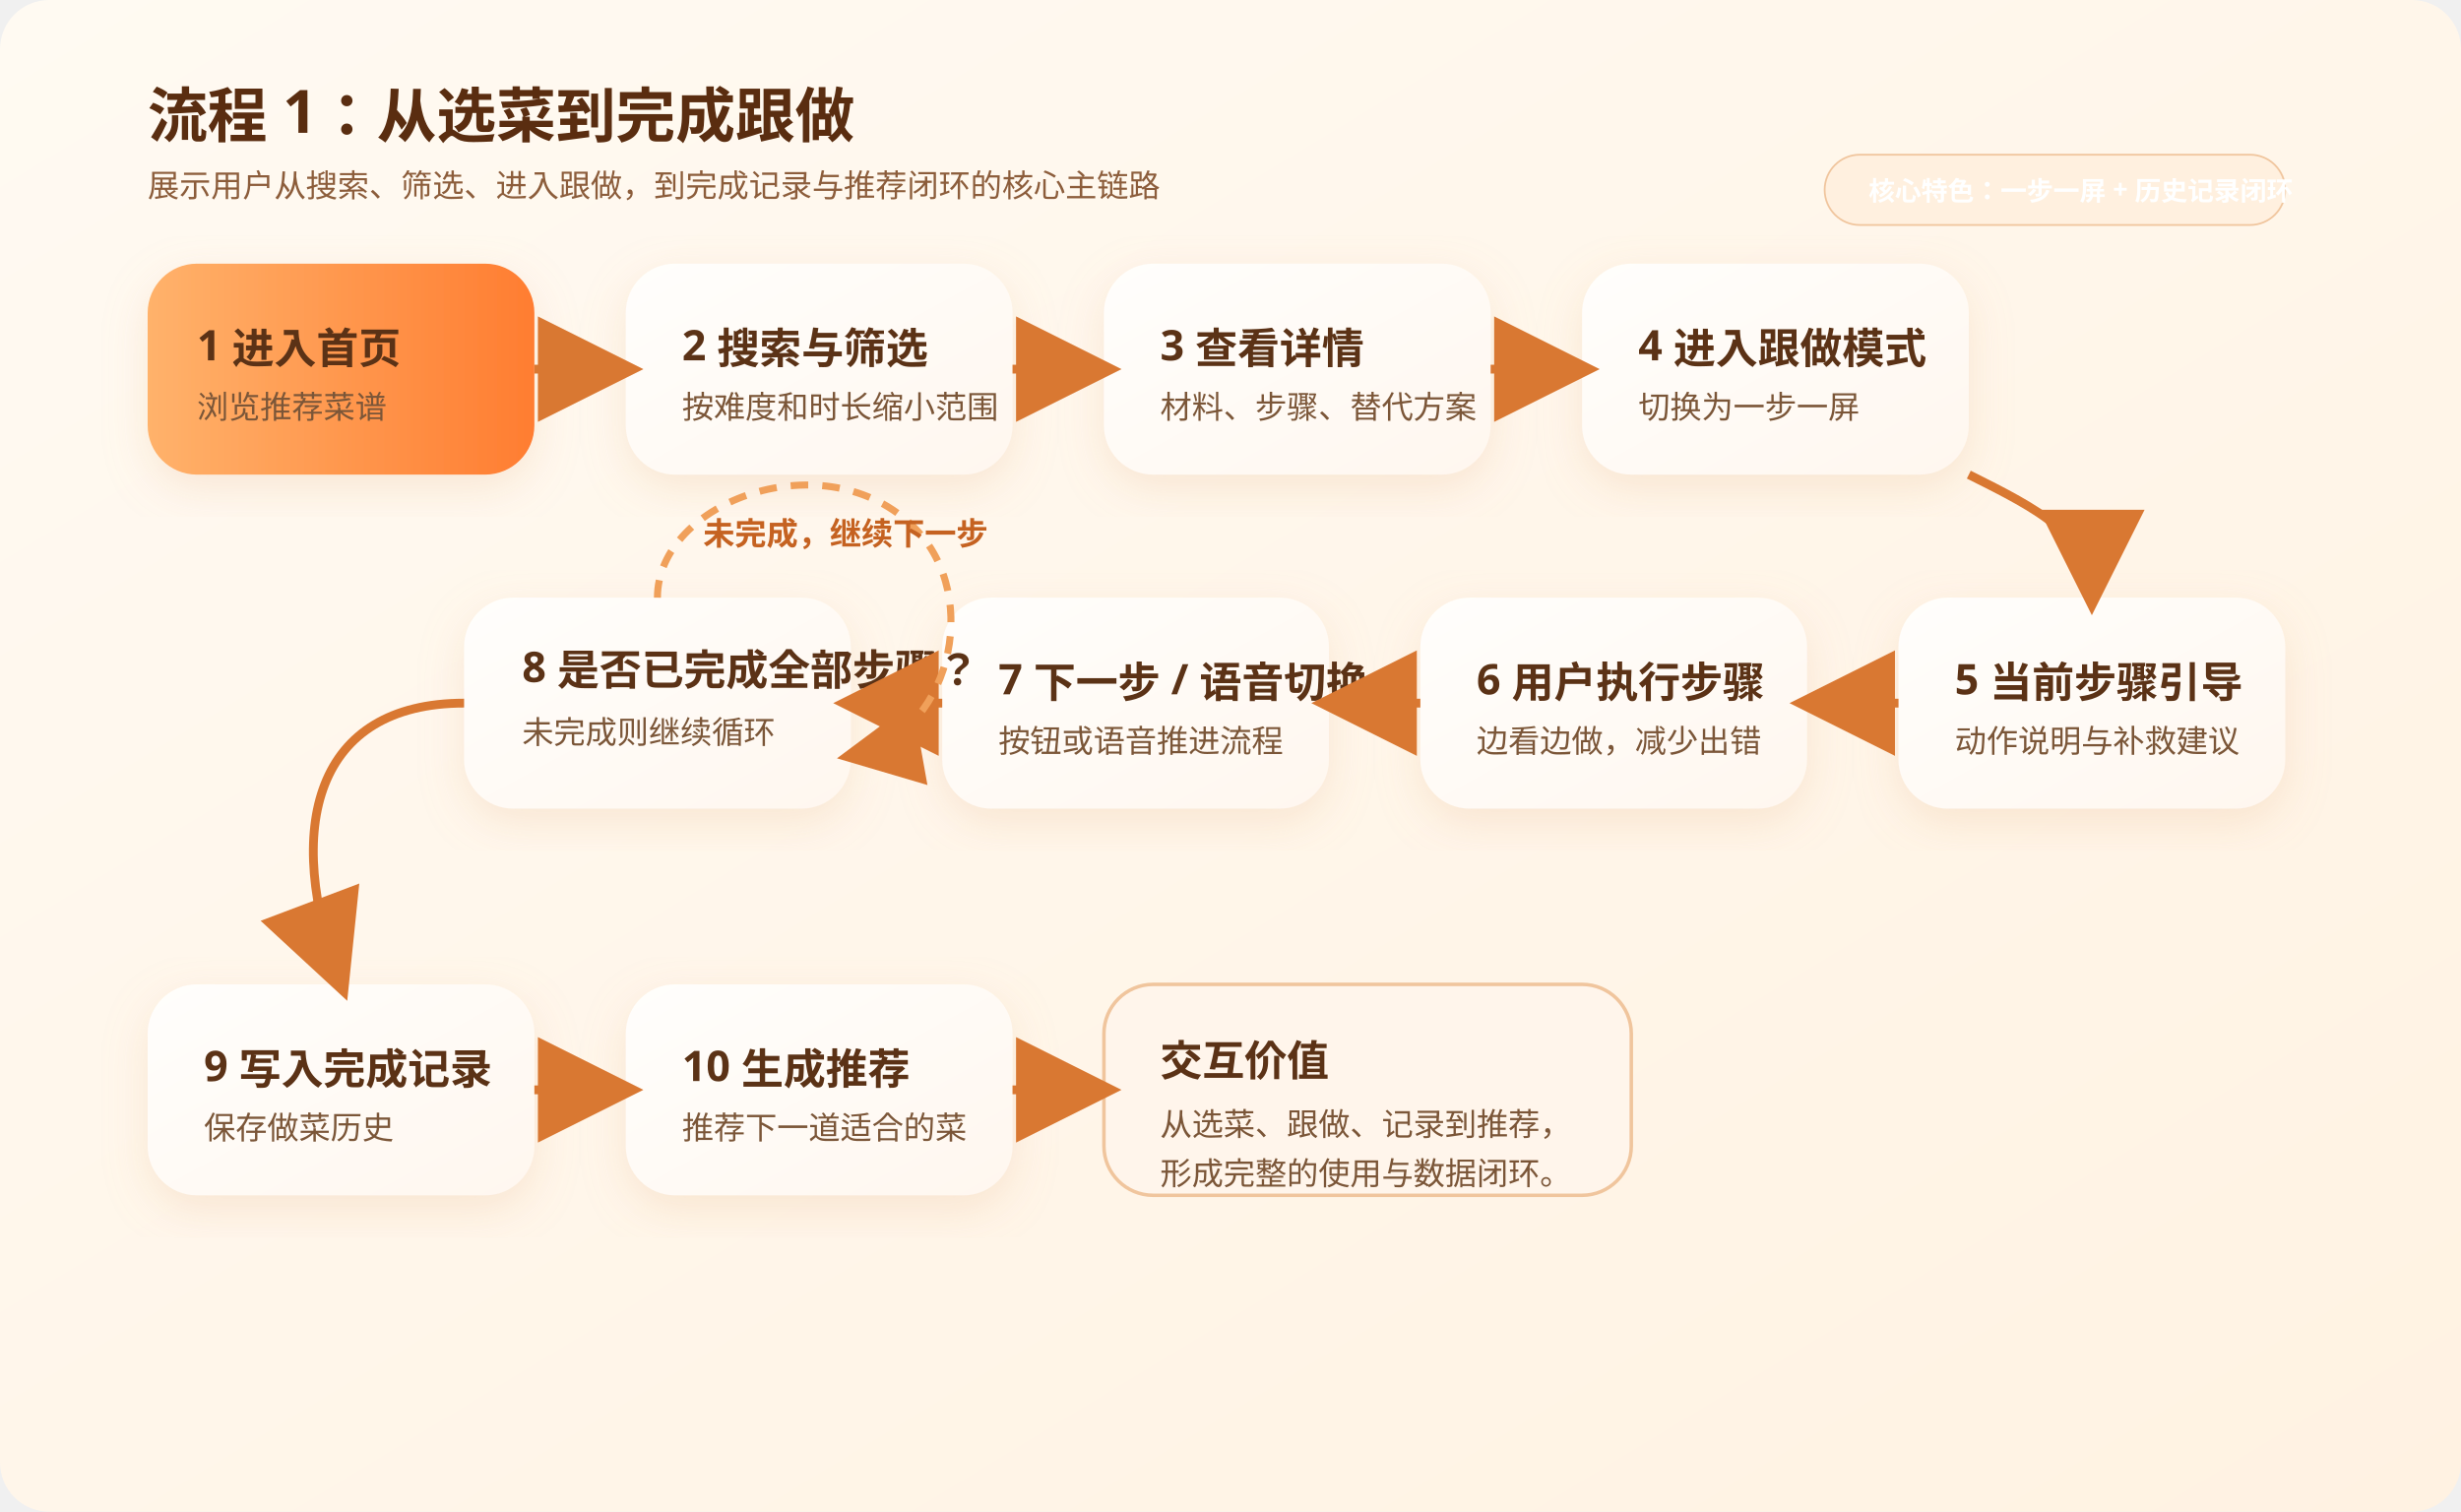
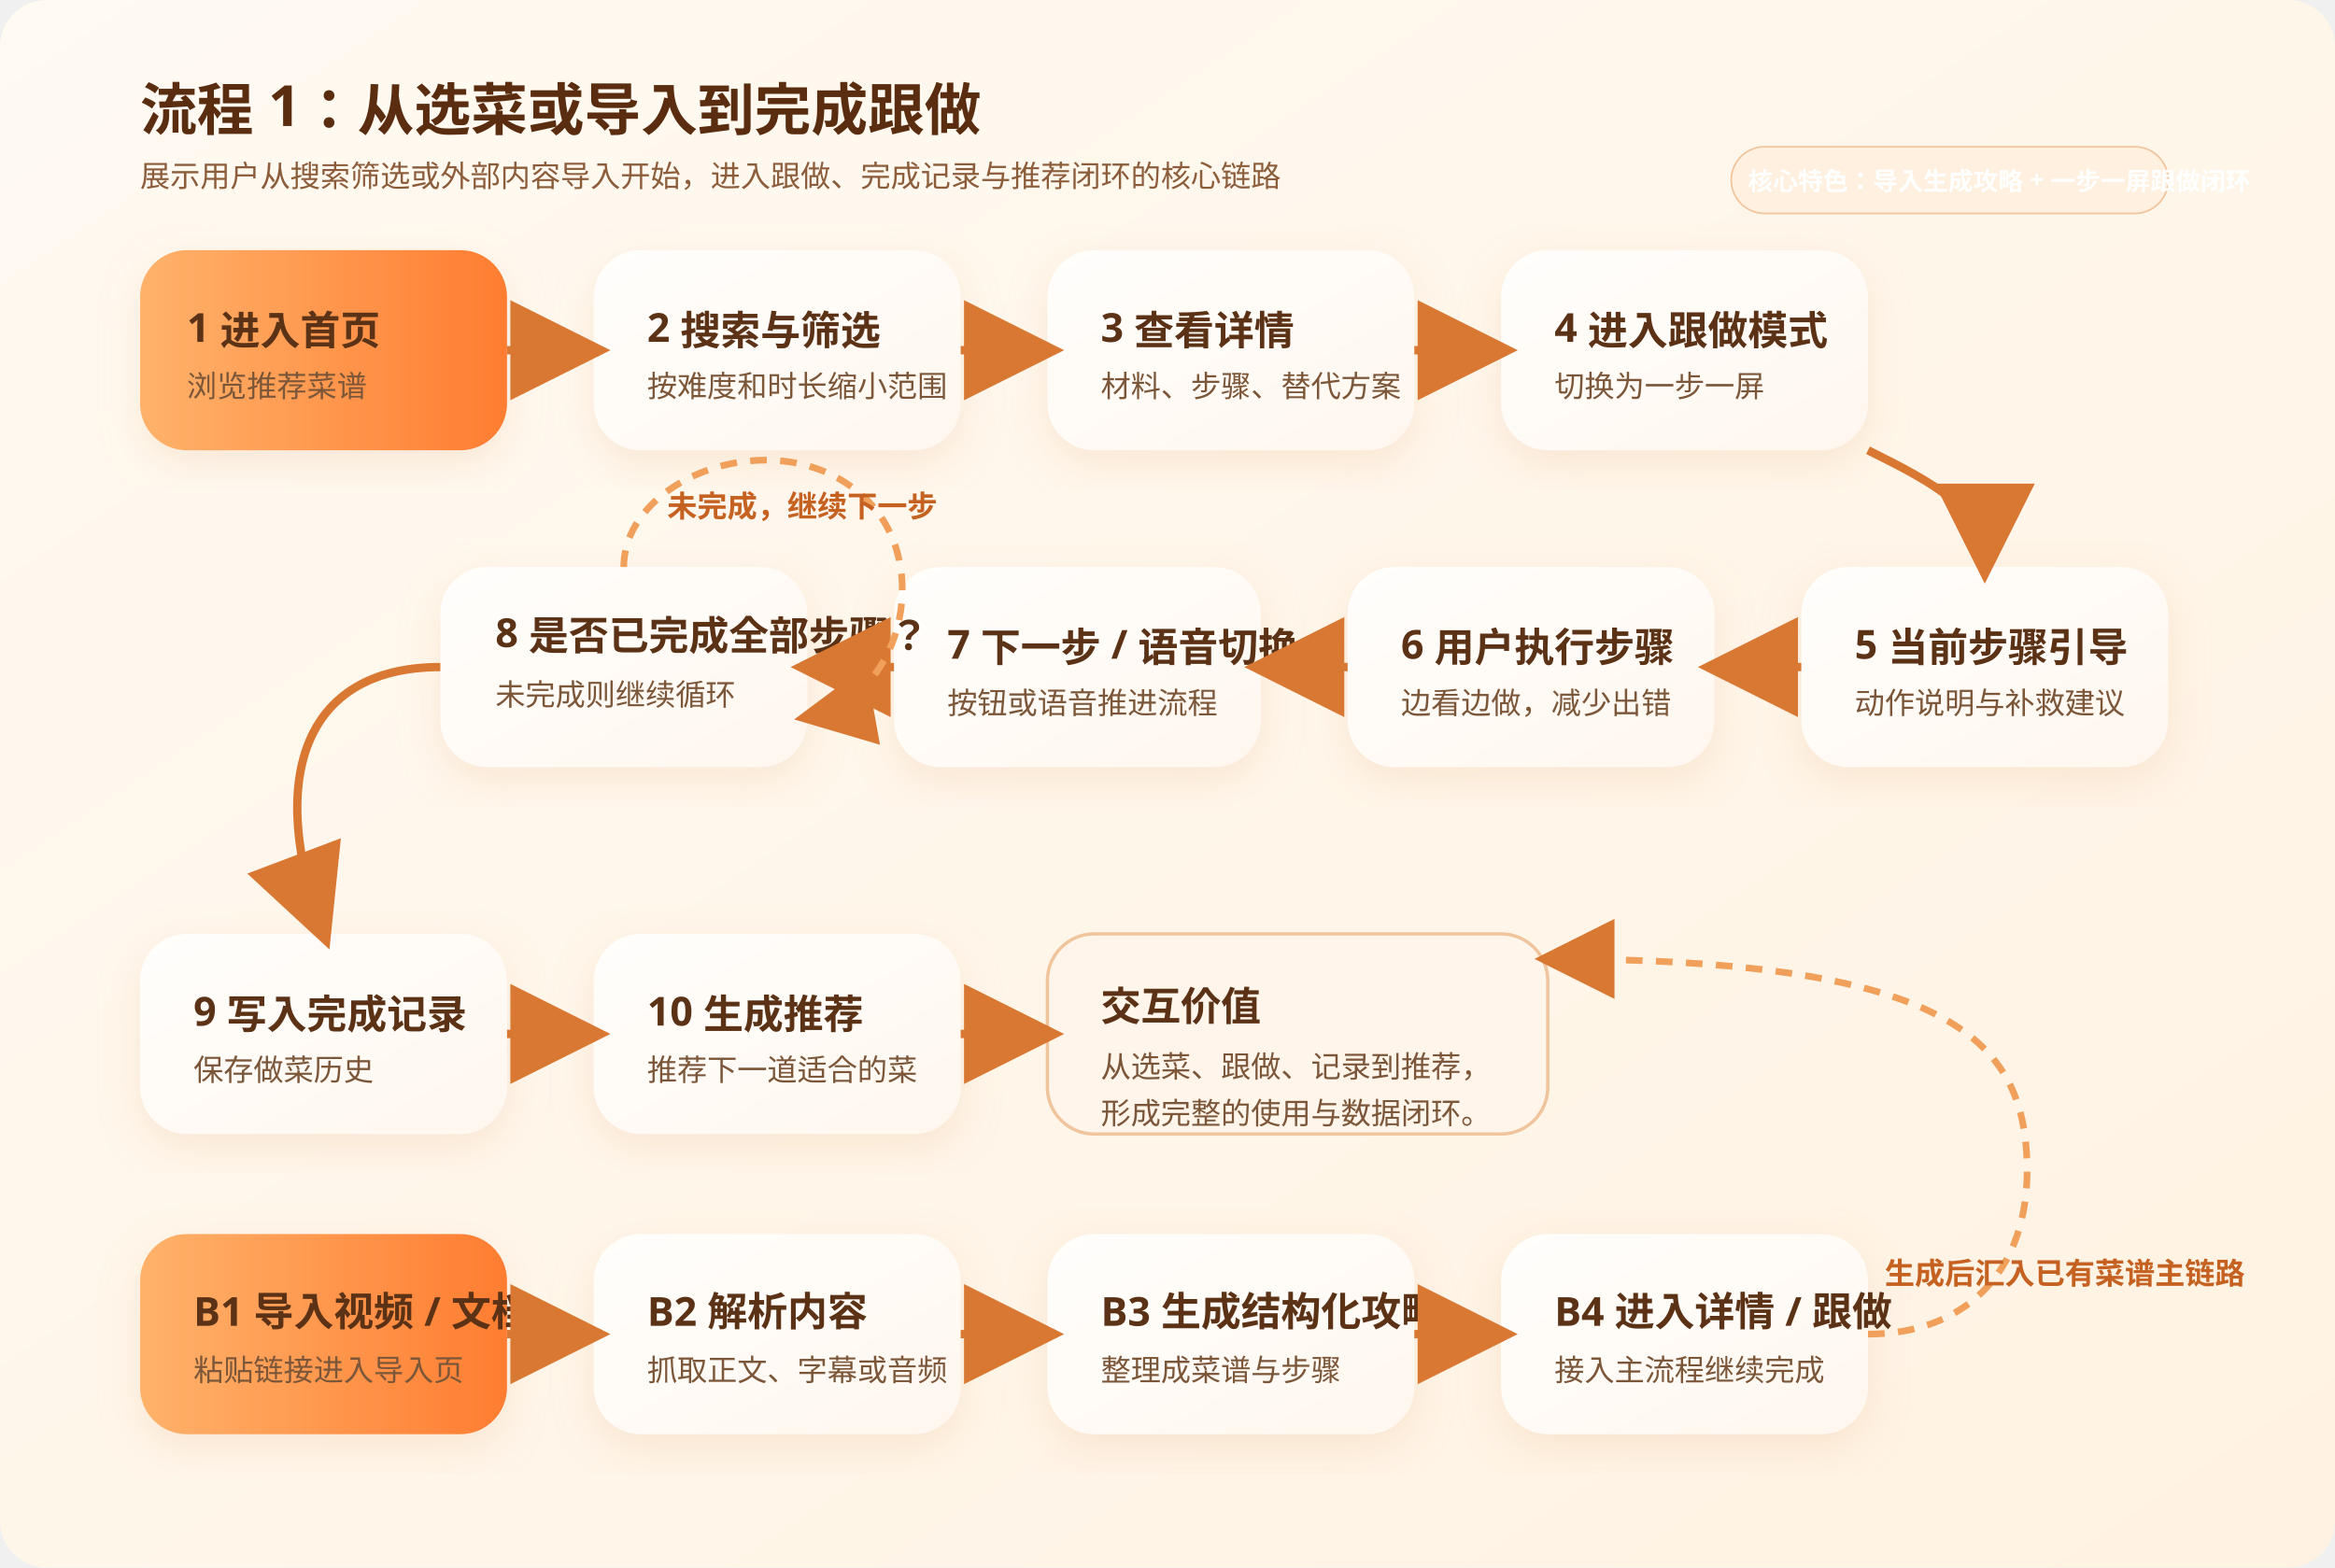
- <svg xmlns="http://www.w3.org/2000/svg" width="1400" height="860" viewBox="0 0 1400 860">
+ <svg xmlns="http://www.w3.org/2000/svg" width="1400" height="940" viewBox="0 0 1400 940">
  <defs>
    <linearGradient id="bg" x1="0" x2="1" y1="0" y2="1">
      <stop offset="0%" stop-color="#fffaf2" />
      <stop offset="100%" stop-color="#fff2e2" />
    </linearGradient>
    <linearGradient id="card" x1="0" x2="1" y1="0" y2="1">
      <stop offset="0%" stop-color="#fffefc" />
      <stop offset="100%" stop-color="#fff7ef" />
    </linearGradient>
    <linearGradient id="accent" x1="0" x2="1" y1="0" y2="0">
      <stop offset="0%" stop-color="#ffb26b" />
      <stop offset="100%" stop-color="#ff7d31" />
    </linearGradient>
    <filter id="shadow" x="-20%" y="-20%" width="140%" height="140%">
      <feDropShadow dx="0" dy="8" stdDeviation="12" flood-color="#e8b98f" flood-opacity="0.28" />
    </filter>
    <marker id="arrow" markerWidth="12" markerHeight="12" refX="10" refY="6" orient="auto">
      <path d="M0,0 L12,6 L0,12 z" fill="#d97832" />
    </marker>
    <style>
      .title { font: 700 34px 'Microsoft YaHei', 'PingFang SC', sans-serif; fill: #5a2d10; }
      .subtitle { font: 500 18px 'Microsoft YaHei', 'PingFang SC', sans-serif; fill: #8c5d3b; }
      .card-title { font: 700 24px 'Microsoft YaHei', 'PingFang SC', sans-serif; fill: #5b3216; }
      .card-text { font: 500 18px 'Microsoft YaHei', 'PingFang SC', sans-serif; fill: #7b5638; }
      .tag { font: 700 15px 'Microsoft YaHei', 'PingFang SC', sans-serif; fill: #ffffff; }
      .loop { font: 700 18px 'Microsoft YaHei', 'PingFang SC', sans-serif; fill: #c56221; }
    </style>
  </defs>
-   <rect width="1400" height="860" rx="28" fill="url(#bg)" />
-   <text x="84" y="78" class="title">流程 1：从选菜到完成跟做</text>
-   <text x="84" y="112" class="subtitle">展示用户从搜索、筛选、进入跟做，到完成记录与推荐闭环的核心主链路</text>
+   <rect width="1400" height="940" rx="28" fill="url(#bg)" />
+   <text x="84" y="78" class="title">流程 1：从选菜或导入到完成跟做</text>
+   <text x="84" y="112" class="subtitle">展示用户从搜索筛选或外部内容导入开始，进入跟做、完成记录与推荐闭环的核心链路</text>
  <rect x="84" y="150" width="220" height="120" rx="28" fill="url(#accent)" filter="url(#shadow)" />
  <text x="112" y="205" class="card-title" fill="#fff">1 进入首页</text>
  <text x="112" y="238" class="card-text" fill="#fff7ef">浏览推荐菜谱</text>
  <rect x="356" y="150" width="220" height="120" rx="28" fill="url(#card)" filter="url(#shadow)" />
  <text x="388" y="205" class="card-title">2 搜索与筛选</text>
  <text x="388" y="238" class="card-text">按难度和时长缩小范围</text>
  <rect x="628" y="150" width="220" height="120" rx="28" fill="url(#card)" filter="url(#shadow)" />
  <text x="660" y="205" class="card-title">3 查看详情</text>
  <text x="660" y="238" class="card-text">材料、步骤、替代方案</text>
  <rect x="900" y="150" width="220" height="120" rx="28" fill="url(#card)" filter="url(#shadow)" />
  <text x="932" y="205" class="card-title">4 进入跟做模式</text>
  <text x="932" y="238" class="card-text">切换为一步一屏</text>
  <rect x="1080" y="340" width="220" height="120" rx="28" fill="url(#card)" filter="url(#shadow)" />
  <text x="1112" y="395" class="card-title">5 当前步骤引导</text>
  <text x="1112" y="428" class="card-text">动作说明与补救建议</text>
  <rect x="808" y="340" width="220" height="120" rx="28" fill="url(#card)" filter="url(#shadow)" />
  <text x="840" y="395" class="card-title">6 用户执行步骤</text>
  <text x="840" y="428" class="card-text">边看边做，减少出错</text>
  <rect x="536" y="340" width="220" height="120" rx="28" fill="url(#card)" filter="url(#shadow)" />
  <text x="568" y="395" class="card-title">7 下一步 / 语音切换</text>
  <text x="568" y="428" class="card-text">按钮或语音推进流程</text>
  <rect x="264" y="340" width="220" height="120" rx="28" fill="url(#card)" filter="url(#shadow)" />
  <text x="297" y="388" class="card-title">8 是否已完成全部步骤？</text>
  <text x="297" y="423" class="card-text">未完成则继续循环</text>
  <rect x="84" y="560" width="220" height="120" rx="28" fill="url(#card)" filter="url(#shadow)" />
  <text x="116" y="615" class="card-title">9 写入完成记录</text>
  <text x="116" y="648" class="card-text">保存做菜历史</text>
  <rect x="356" y="560" width="220" height="120" rx="28" fill="url(#card)" filter="url(#shadow)" />
  <text x="388" y="615" class="card-title">10 生成推荐</text>
  <text x="388" y="648" class="card-text">推荐下一道适合的菜</text>
  <rect x="628" y="560" width="300" height="120" rx="28" fill="#fff5eb" stroke="#f0c59d" stroke-width="2" />
  <text x="660" y="612" class="card-title">交互价值</text>
  <text x="660" y="646" class="card-text">从选菜、跟做、记录到推荐，</text>
  <text x="660" y="674" class="card-text">形成完整的使用与数据闭环。</text>
+   <rect x="84" y="740" width="220" height="120" rx="28" fill="url(#accent)" filter="url(#shadow)" />
+   <text x="116" y="795" class="card-title" fill="#fff">B1 导入视频 / 文档</text>
+   <text x="116" y="828" class="card-text" fill="#fff7ef">粘贴链接进入导入页</text>
+   <rect x="356" y="740" width="220" height="120" rx="28" fill="url(#card)" filter="url(#shadow)" />
+   <text x="388" y="795" class="card-title">B2 解析内容</text>
+   <text x="388" y="828" class="card-text">抓取正文、字幕或音频</text>
+   <rect x="628" y="740" width="220" height="120" rx="28" fill="url(#card)" filter="url(#shadow)" />
+   <text x="660" y="795" class="card-title">B3 生成结构化攻略</text>
+   <text x="660" y="828" class="card-text">整理成菜谱与步骤</text>
+   <rect x="900" y="740" width="220" height="120" rx="28" fill="url(#card)" filter="url(#shadow)" />
+   <text x="932" y="795" class="card-title">B4 进入详情 / 跟做</text>
+   <text x="932" y="828" class="card-text">接入主流程继续完成</text>
  <line x1="304" y1="210" x2="356" y2="210" stroke="#d97832" stroke-width="5" marker-end="url(#arrow)" />
  <line x1="576" y1="210" x2="628" y2="210" stroke="#d97832" stroke-width="5" marker-end="url(#arrow)" />
  <line x1="848" y1="210" x2="900" y2="210" stroke="#d97832" stroke-width="5" marker-end="url(#arrow)" />
  <path d="M1120 270 C1160 290, 1190 305, 1190 340" fill="none" stroke="#d97832" stroke-width="5" marker-end="url(#arrow)" />
  <line x1="1080" y1="400" x2="1028" y2="400" stroke="#d97832" stroke-width="5" marker-end="url(#arrow)" />
  <line x1="808" y1="400" x2="756" y2="400" stroke="#d97832" stroke-width="5" marker-end="url(#arrow)" />
  <line x1="536" y1="400" x2="484" y2="400" stroke="#d97832" stroke-width="5" marker-end="url(#arrow)" />
  <path d="M264 400 C180 400, 160 470, 194 560" fill="none" stroke="#d97832" stroke-width="5" marker-end="url(#arrow)" />
  <line x1="304" y1="620" x2="356" y2="620" stroke="#d97832" stroke-width="5" marker-end="url(#arrow)" />
  <line x1="576" y1="620" x2="628" y2="620" stroke="#d97832" stroke-width="5" marker-end="url(#arrow)" />
  <path d="M374 340 C374 285, 470 250, 520 300 C560 340, 540 420, 484 430" fill="none" stroke="#f0a05a" stroke-width="4" stroke-dasharray="10 8" marker-end="url(#arrow)" />
  <text x="400" y="310" class="loop">未完成，继续下一步</text>
+   <line x1="304" y1="800" x2="356" y2="800" stroke="#d97832" stroke-width="5" marker-end="url(#arrow)" />
+   <line x1="576" y1="800" x2="628" y2="800" stroke="#d97832" stroke-width="5" marker-end="url(#arrow)" />
+   <line x1="848" y1="800" x2="900" y2="800" stroke="#d97832" stroke-width="5" marker-end="url(#arrow)" />
+   <path d="M1120 800 C1180 800, 1220 760, 1215 690 C1210 620, 1160 575, 928 575" fill="none" stroke="#f0a05a" stroke-width="4" stroke-dasharray="10 8" marker-end="url(#arrow)" />
+   <text x="1130" y="770" class="loop">生成后汇入已有菜谱主链路</text>
  <rect x="1038" y="88" width="262" height="40" rx="20" fill="#fff0df" stroke="#f0c59d" />
-   <text x="1063" y="114" class="tag" fill="#c86a26">核心特色：一步一屏 + 历史记录闭环</text>
+   <text x="1048" y="114" class="tag" fill="#c86a26">核心特色：导入生成攻略 + 一步一屏跟做闭环</text>
</svg>
